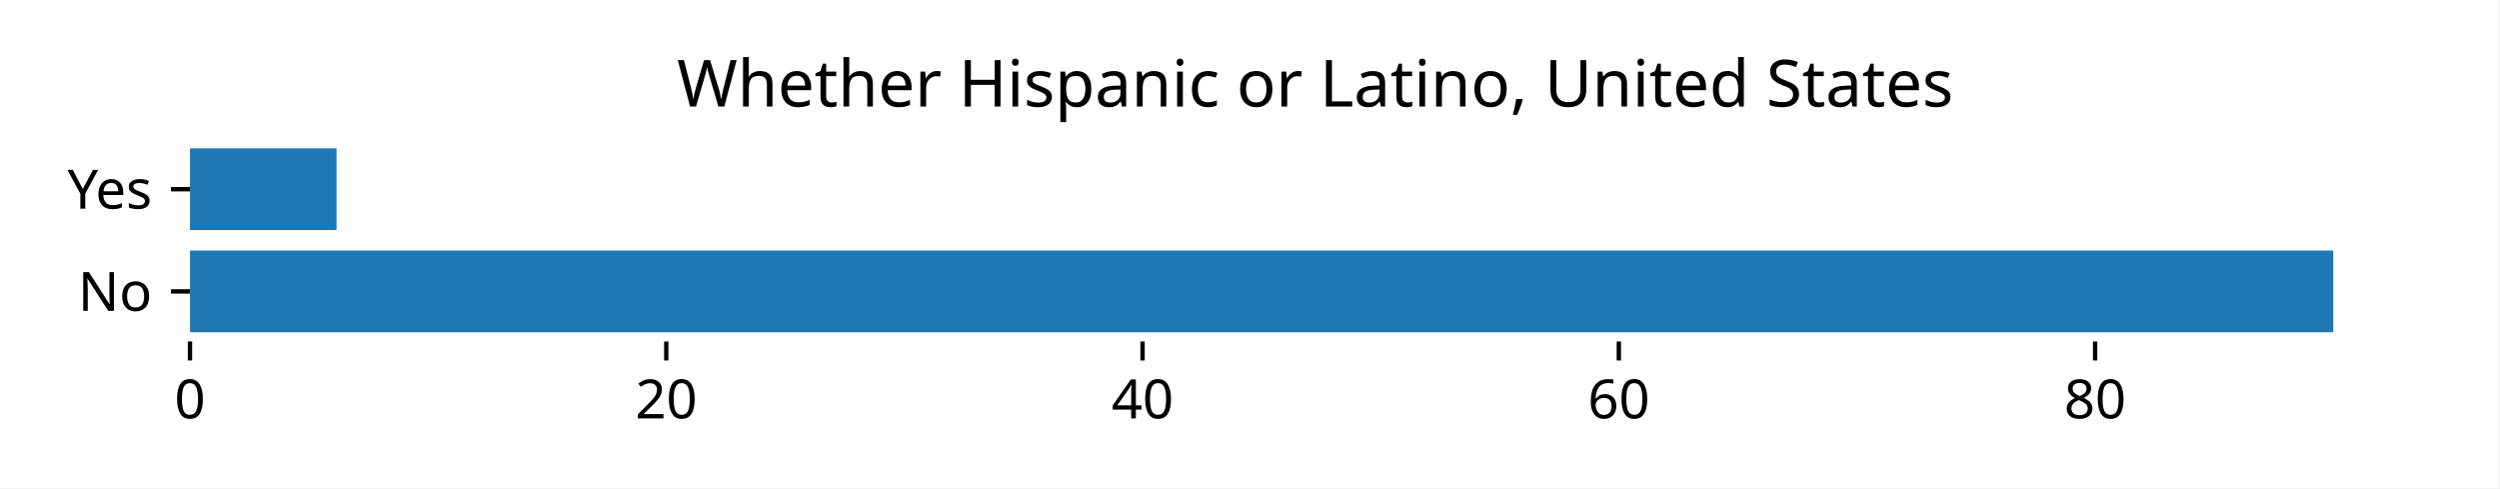
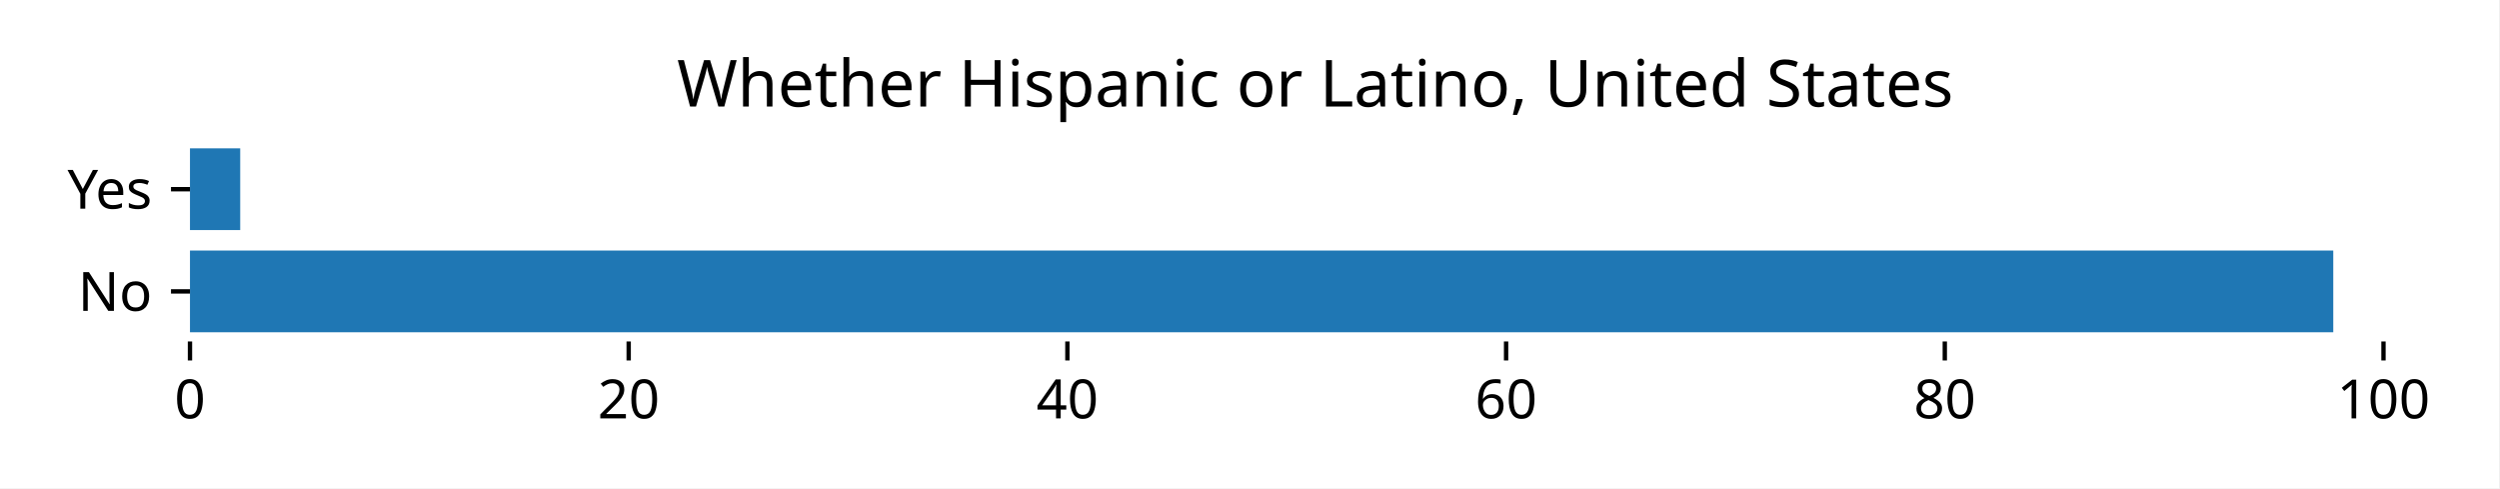
<svg xmlns="http://www.w3.org/2000/svg" xmlns:xlink="http://www.w3.org/1999/xlink" width="460.8pt" height="90pt" viewBox="0 0 460.8 90" version="1.1">
  <defs>
    <style type="text/css">*{stroke-linejoin: round; stroke-linecap: butt}</style>
  </defs>
  <g id="figure_1">
    <g id="patch_1">
      <path d="M 0 90  L 460.8 90  L 460.8 0  L 0 0  z " style="fill: #ffffff" />
    </g>
    <g id="axes_1">
      <g id="patch_2">
        <path d="M 35.031 62.942  L 450 62.942  L 450 25.642  L 35.031 25.642  z " style="fill: #ffffff" />
      </g>
      <g id="patch_3">
        <path d="M 35.031 61.247  L 430.24 61.247  L 430.24 46.176  L 35.031 46.176  z " clip-path="url(#p7e3678d028)" style="fill: #1f77b4" />
      </g>
      <g id="patch_4">
-         <path d="M 35.031 42.409  L 62.054 42.409  L 62.054 27.338  L 35.031 27.338  z " clip-path="url(#p7e3678d028)" style="fill: #1f77b4" />
+         <path d="M 35.031 42.409  L 44.294 42.409  L 44.294 27.338  L 35.031 27.338  z " clip-path="url(#p7e3678d028)" style="fill: #1f77b4" />
      </g>
      <g id="matplotlib.axis_1">
        <g id="xtick_1">
          <g id="line2d_1">
            <defs>
              <path id="m4c99cd72f3" d="M 0 0  L 0 3.5  " style="stroke: #000000; stroke-width: 0.8" />
            </defs>
            <g>
              <use xlink:href="#m4c99cd72f3" x="35.031" y="62.942" style="stroke: #000000; stroke-width: 0.8" />
            </g>
          </g>
          <g id="text_1">
            <text style="font: 10px 'sans-serif'; text-anchor: middle" x="35.031" y="77.116" transform="rotate(-0, 35.03125, 77.11562)">0</text>
          </g>
        </g>
        <g id="xtick_2">
          <g id="line2d_2">
            <g>
-               <use xlink:href="#m4c99cd72f3" x="122.855" y="62.942" style="stroke: #000000; stroke-width: 0.8" />
+               <use xlink:href="#m4c99cd72f3" x="115.925" y="62.942" style="stroke: #000000; stroke-width: 0.8" />
            </g>
          </g>
          <g id="text_2">
-             <text style="font: 10px 'sans-serif'; text-anchor: middle" x="122.855" y="77.116" transform="rotate(-0, 122.8553, 77.11562)">20</text>
+             <text style="font: 10px 'sans-serif'; text-anchor: middle" x="115.925" y="77.116" transform="rotate(-0, 115.9255, 77.11562)">20</text>
          </g>
        </g>
        <g id="xtick_3">
          <g id="line2d_3">
            <g>
-               <use xlink:href="#m4c99cd72f3" x="210.679" y="62.942" style="stroke: #000000; stroke-width: 0.8" />
+               <use xlink:href="#m4c99cd72f3" x="196.82" y="62.942" style="stroke: #000000; stroke-width: 0.8" />
            </g>
          </g>
          <g id="text_3">
-             <text style="font: 10px 'sans-serif'; text-anchor: middle" x="210.679" y="77.116" transform="rotate(-0, 210.6794, 77.11562)">40</text>
+             <text style="font: 10px 'sans-serif'; text-anchor: middle" x="196.82" y="77.116" transform="rotate(-0, 196.8197, 77.11562)">40</text>
          </g>
        </g>
        <g id="xtick_4">
          <g id="line2d_4">
            <g>
-               <use xlink:href="#m4c99cd72f3" x="298.503" y="62.942" style="stroke: #000000; stroke-width: 0.8" />
+               <use xlink:href="#m4c99cd72f3" x="277.714" y="62.942" style="stroke: #000000; stroke-width: 0.8" />
            </g>
          </g>
          <g id="text_4">
-             <text style="font: 10px 'sans-serif'; text-anchor: middle" x="298.503" y="77.116" transform="rotate(-0, 298.5035, 77.11562)">60</text>
+             <text style="font: 10px 'sans-serif'; text-anchor: middle" x="277.714" y="77.116" transform="rotate(-0, 277.7139, 77.11562)">60</text>
          </g>
        </g>
        <g id="xtick_5">
          <g id="line2d_5">
            <g>
-               <use xlink:href="#m4c99cd72f3" x="386.328" y="62.942" style="stroke: #000000; stroke-width: 0.8" />
+               <use xlink:href="#m4c99cd72f3" x="358.608" y="62.942" style="stroke: #000000; stroke-width: 0.8" />
            </g>
          </g>
          <g id="text_5">
-             <text style="font: 10px 'sans-serif'; text-anchor: middle" x="386.328" y="77.116" transform="rotate(-0, 386.3275, 77.11562)">80</text>
+             <text style="font: 10px 'sans-serif'; text-anchor: middle" x="358.608" y="77.116" transform="rotate(-0, 358.6081, 77.11562)">80</text>
+           </g>
+         </g>
+         <g id="xtick_6">
+           <g id="line2d_6">
+             <g>
+               <use xlink:href="#m4c99cd72f3" x="439.502" y="62.942" style="stroke: #000000; stroke-width: 0.8" />
+             </g>
+           </g>
+           <g id="text_6">
+             <text style="font: 10px 'sans-serif'; text-anchor: middle" x="439.502" y="77.116" transform="rotate(-0, 439.5023, 77.11562)">100</text>
          </g>
        </g>
      </g>
      <g id="matplotlib.axis_2">
        <g id="ytick_1">
-           <g id="line2d_6">
+           <g id="line2d_7">
            <defs>
              <path id="m8e343aef83" d="M 0 0  L -3.5 0  " style="stroke: #000000; stroke-width: 0.8" />
            </defs>
            <g>
              <use xlink:href="#m8e343aef83" x="35.031" y="53.711" style="stroke: #000000; stroke-width: 0.8" />
            </g>
          </g>
-           <g id="text_6">
+           <g id="text_7">
            <text style="font: 10px 'sans-serif'; text-anchor: end" x="28.031" y="57.298" transform="rotate(-0, 28.03125, 57.29818)">No</text>
          </g>
        </g>
        <g id="ytick_2">
-           <g id="line2d_7">
+           <g id="line2d_8">
            <g>
              <use xlink:href="#m8e343aef83" x="35.031" y="34.873" style="stroke: #000000; stroke-width: 0.8" />
            </g>
          </g>
-           <g id="text_7">
+           <g id="text_8">
            <text style="font: 10px 'sans-serif'; text-anchor: end" x="28.031" y="38.46" transform="rotate(-0, 28.03125, 38.45995)">Yes</text>
          </g>
        </g>
      </g>
-       <g id="text_8">
+       <g id="text_9">
        <text style="font: 12px 'sans-serif'; text-anchor: middle" x="242.516" y="19.642" transform="rotate(-0, 242.5156, 19.6425)">Whether Hispanic or Latino, United States</text>
      </g>
    </g>
  </g>
  <defs>
    <clipPath id="p7e3678d028">
      <rect x="35.031" y="25.642" width="414.969" height="37.3" />
    </clipPath>
  </defs>
</svg>
